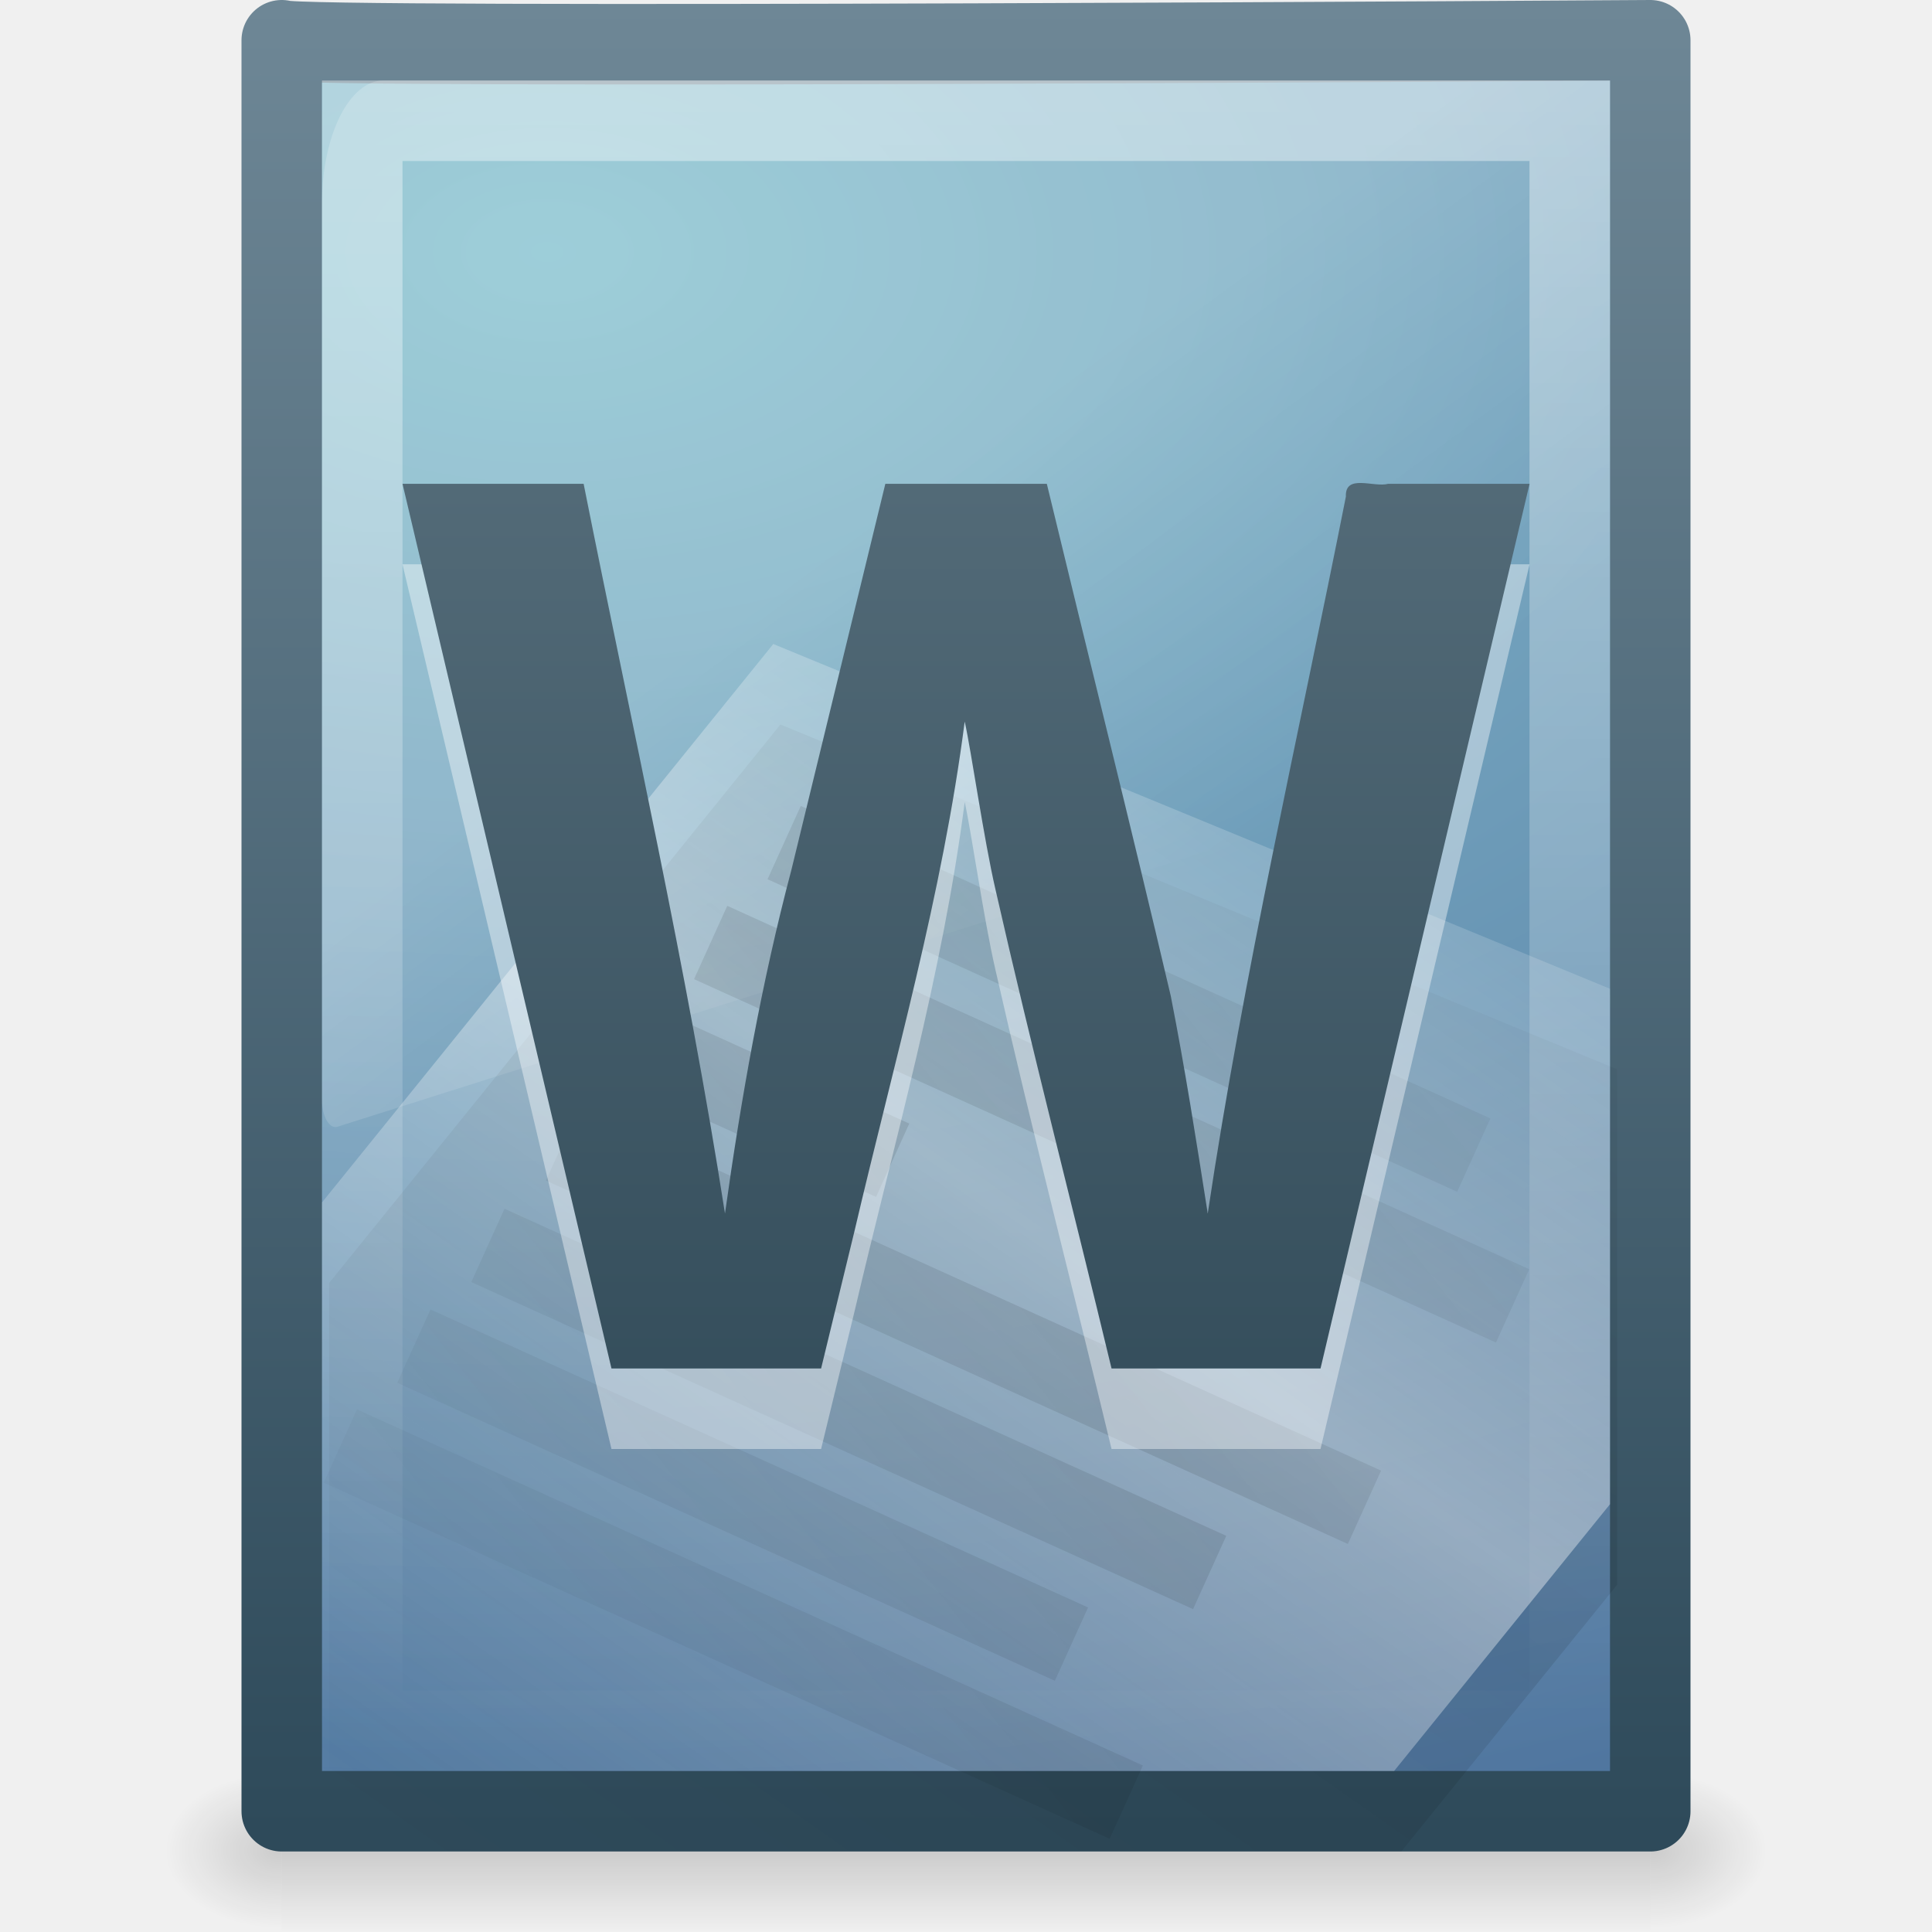
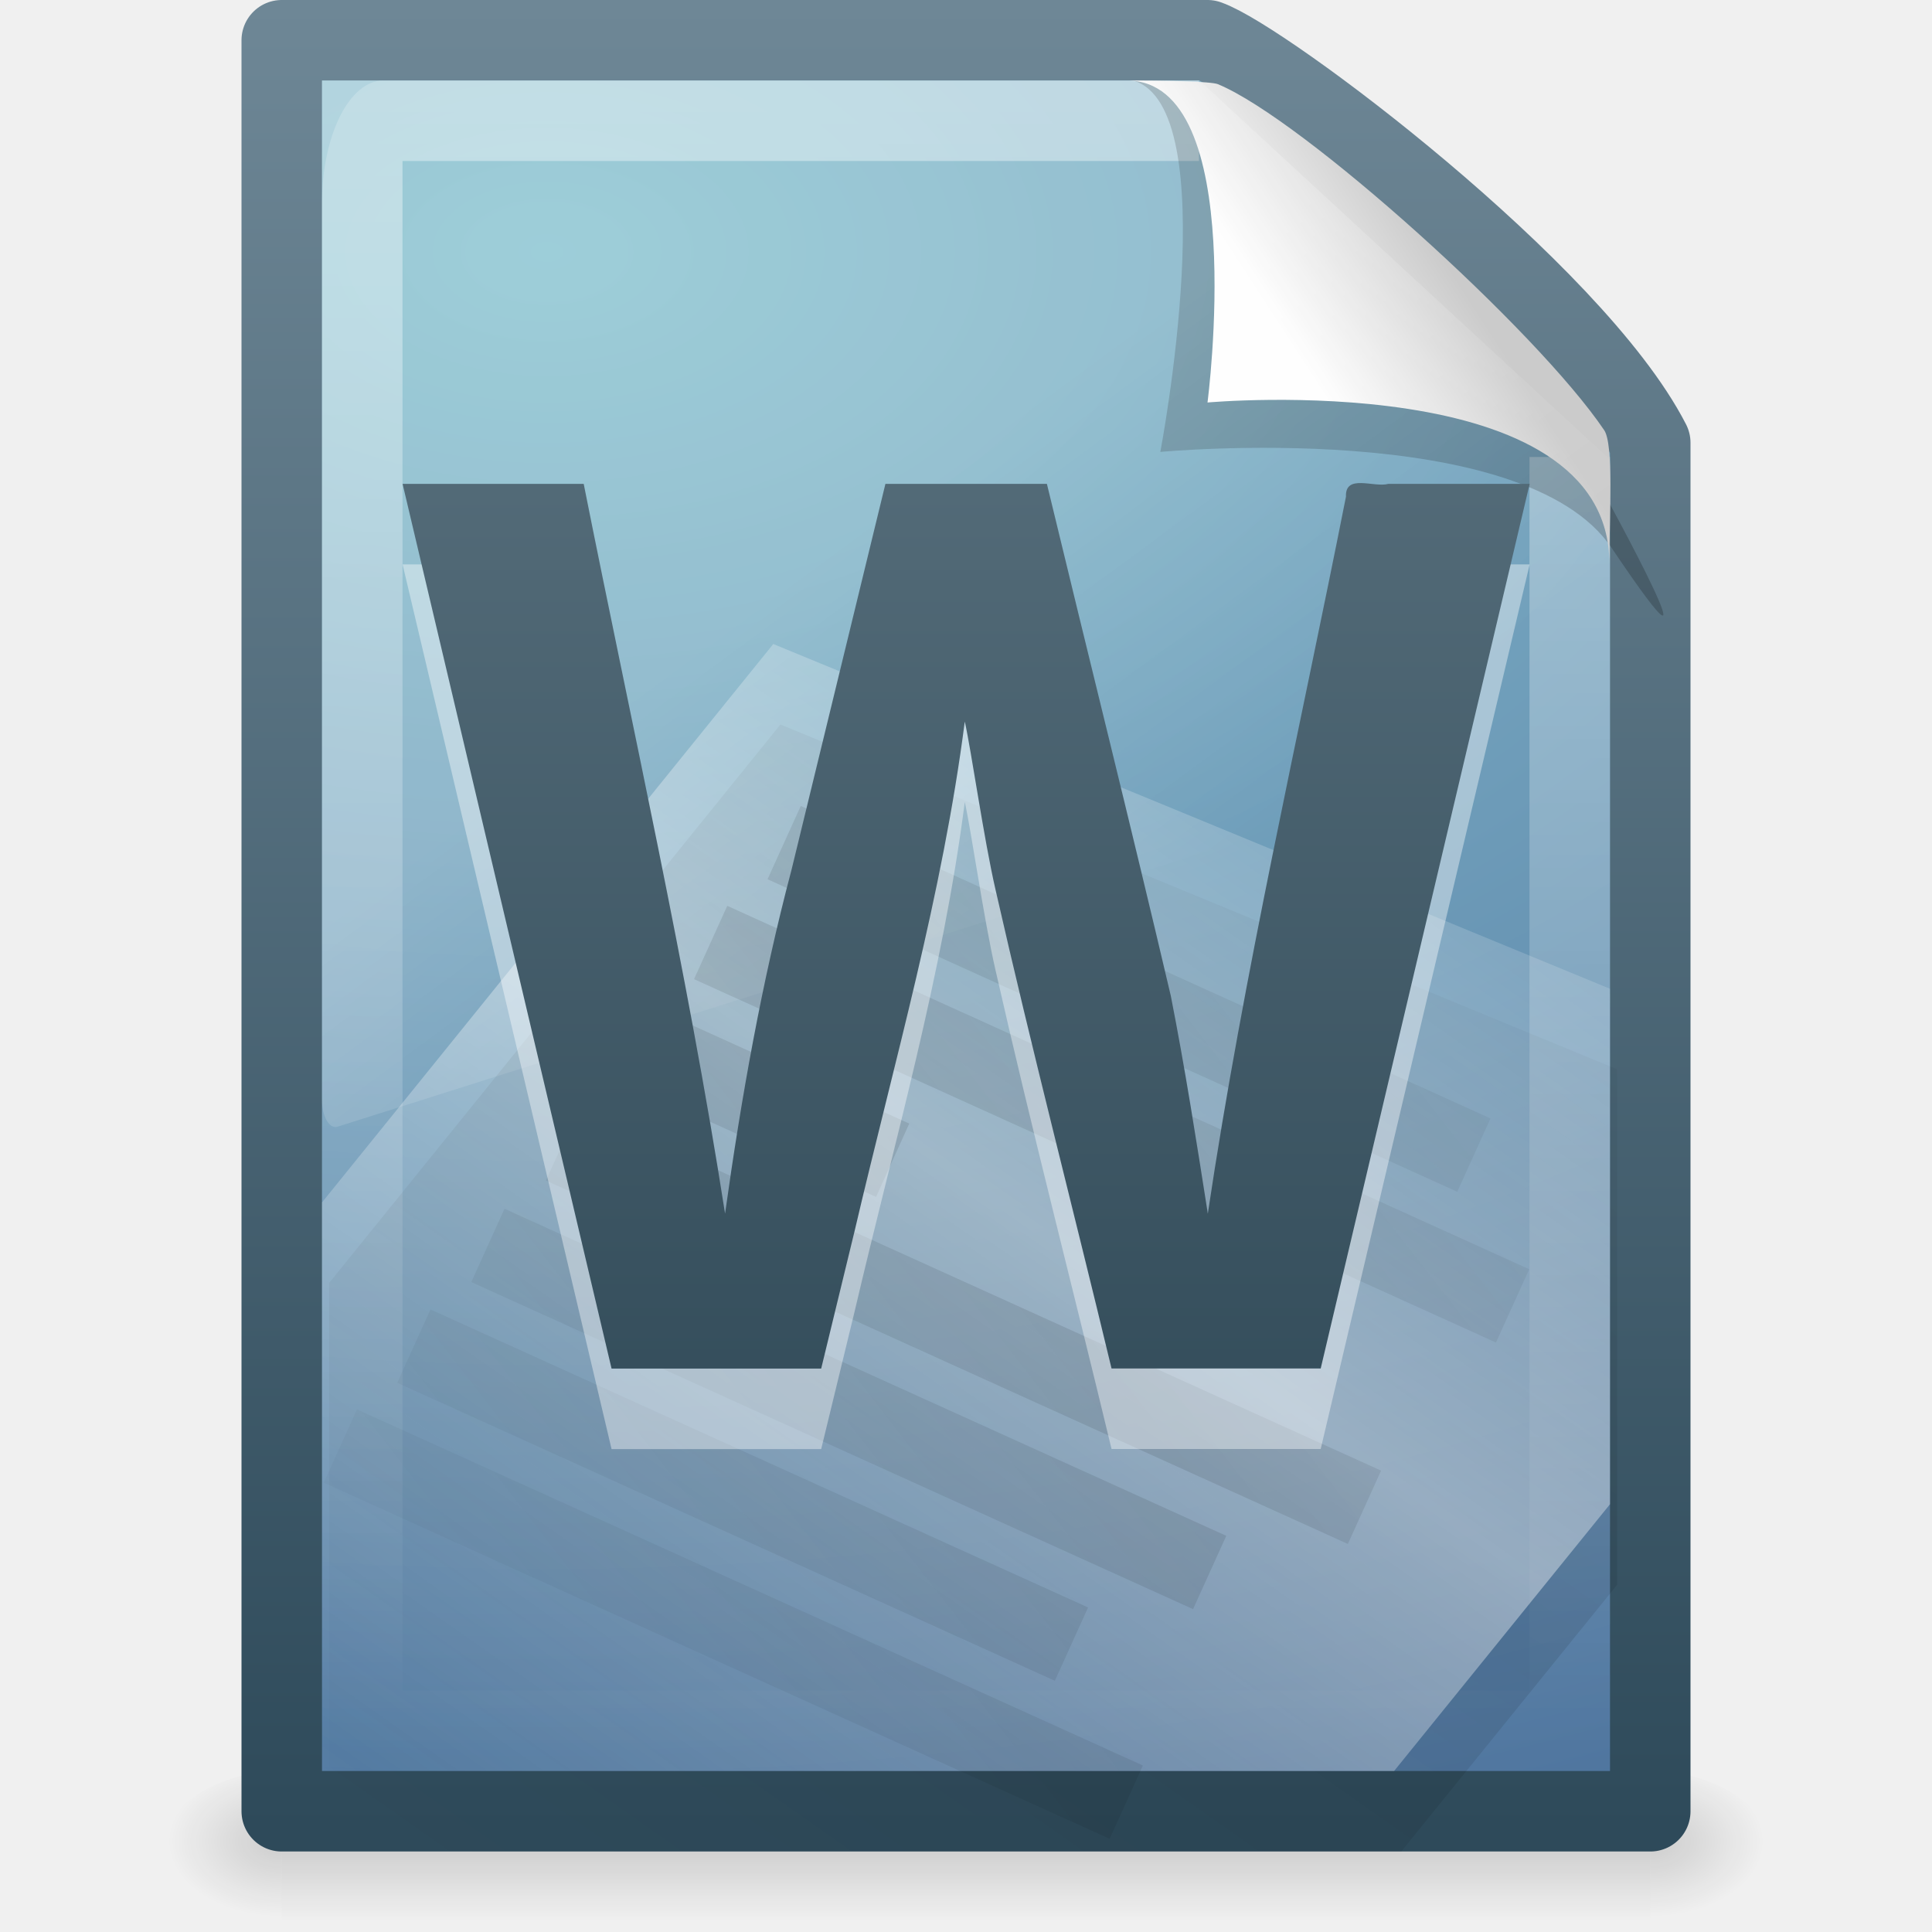
- <svg xmlns="http://www.w3.org/2000/svg" xmlns:xlink="http://www.w3.org/1999/xlink" version="1.0" width="24" height="24" id="svg3497">
-   <defs id="defs3499">
-     <linearGradient id="linearGradient5048">
-       <stop id="stop5050" style="stop-color:#000000;stop-opacity:0" offset="0" />
-       <stop id="stop5056" style="stop-color:#000000;stop-opacity:1" offset="0.5" />
-       <stop id="stop5052" style="stop-color:#000000;stop-opacity:0" offset="1" />
+ <svg xmlns="http://www.w3.org/2000/svg" xmlns:xlink="http://www.w3.org/1999/xlink" version="1" width="24" height="24">
+   <defs>
+     <linearGradient id="a">
+       <stop offset="0" stop-opacity="0" />
+       <stop offset=".5" />
+       <stop offset="1" stop-opacity="0" />
    </linearGradient>
-     <linearGradient x1="302.857" y1="366.648" x2="302.857" y2="609.505" id="linearGradient2701" xlink:href="#linearGradient5048" gradientUnits="userSpaceOnUse" gradientTransform="matrix(0.0352071,0,0,0.00823529,-0.724852,18.98055)" />
-     <radialGradient cx="605.714" cy="486.648" r="117.143" fx="605.714" fy="486.648" id="radialGradient2698" xlink:href="#linearGradient5060" gradientUnits="userSpaceOnUse" gradientTransform="matrix(-0.01204859,0,0,0.00823529,10.76121,18.98057)" />
-     <linearGradient id="linearGradient5060">
-       <stop id="stop5062" style="stop-color:#000000;stop-opacity:1" offset="0" />
-       <stop id="stop5064" style="stop-color:#000000;stop-opacity:0" offset="1" />
+     <linearGradient x1="302.857" y1="366.648" x2="302.857" y2="609.505" id="l" xlink:href="#a" gradientUnits="userSpaceOnUse" gradientTransform="matrix(.035 0 0 .008 -.725 18.981)" />
+     <radialGradient cx="605.714" cy="486.648" r="117.143" fx="605.714" fy="486.648" id="m" xlink:href="#b" gradientUnits="userSpaceOnUse" gradientTransform="matrix(-.012 0 0 .008 10.761 18.981)" />
+     <linearGradient id="b">
+       <stop offset="0" />
+       <stop offset="1" stop-opacity="0" />
    </linearGradient>
-     <radialGradient cx="605.714" cy="486.648" r="117.143" fx="605.714" fy="486.648" id="radialGradient2695" xlink:href="#linearGradient5060" gradientUnits="userSpaceOnUse" gradientTransform="matrix(0.01204859,0,0,0.00823529,13.23879,18.98057)" />
-     <linearGradient id="linearGradient2508">
-       <stop id="stop2510" style="stop-color:#2e4a5a;stop-opacity:1" offset="0" />
-       <stop id="stop2512" style="stop-color:#6e8796;stop-opacity:1" offset="1" />
+     <radialGradient cx="605.714" cy="486.648" r="117.143" fx="605.714" fy="486.648" id="n" xlink:href="#b" gradientUnits="userSpaceOnUse" gradientTransform="matrix(.012 0 0 .008 13.239 18.981)" />
+     <linearGradient id="c">
+       <stop offset="0" stop-color="#2e4a5a" />
+       <stop offset="1" stop-color="#6e8796" />
    </linearGradient>
-     <linearGradient x1="-51.786" y1="53.624" x2="-51.786" y2="2.906" id="linearGradient2692" xlink:href="#linearGradient2508" gradientUnits="userSpaceOnUse" gradientTransform="matrix(0.3922137,0,0,0.4473607,29.19929,-1.238699)" />
-     <linearGradient id="linearGradient2867-449-88-871-390-598-476-591-434-148-895-534-212-357-729">
-       <stop id="stop8022" style="stop-color:#85c2cf;stop-opacity:1" offset="0" />
-       <stop id="stop8024" style="stop-color:#74a4be;stop-opacity:1" offset="0.262" />
-       <stop id="stop8026" style="stop-color:#5177a0;stop-opacity:1" offset="0.705" />
-       <stop id="stop8028" style="stop-color:#2c5889;stop-opacity:1" offset="1" />
+     <linearGradient x1="-51.786" y1="53.624" x2="-51.786" y2="2.906" id="p" xlink:href="#c" gradientUnits="userSpaceOnUse" gradientTransform="matrix(.392 0 0 .447 29.199 -1.239)" />
+     <linearGradient id="d">
+       <stop offset="0" stop-color="#85c2cf" />
+       <stop offset=".262" stop-color="#74a4be" />
+       <stop offset=".705" stop-color="#5177a0" />
+       <stop offset="1" stop-color="#2c5889" />
    </linearGradient>
-     <radialGradient cx="14.239" cy="11.49" r="18" fx="14.239" fy="11.49" id="radialGradient2690" xlink:href="#linearGradient2867-449-88-871-390-598-476-591-434-148-895-534-212-357-729" gradientUnits="userSpaceOnUse" gradientTransform="matrix(0,1.589098,-2.573576,0,36.37854,-19.49787)" />
-     <linearGradient id="linearGradient3211">
-       <stop id="stop3213" style="stop-color:#ffffff;stop-opacity:1" offset="0" />
-       <stop id="stop3215" style="stop-color:#ffffff;stop-opacity:0" offset="1" />
+     <radialGradient cx="14.239" cy="11.49" r="18" fx="14.239" fy="11.49" id="o" xlink:href="#d" gradientUnits="userSpaceOnUse" gradientTransform="matrix(0 1.589 -2.574 0 36.379 -19.498)" />
+     <linearGradient id="e">
+       <stop offset="0" stop-color="#fff" />
+       <stop offset="1" stop-color="#fff" stop-opacity="0" />
    </linearGradient>
-     <linearGradient x1="24" y1="2" x2="24" y2="46.017" id="linearGradient2687" xlink:href="#linearGradient3211" gradientUnits="userSpaceOnUse" gradientTransform="matrix(0.4545444,0,0,0.4651153,1.090934,0.3372293)" />
-     <linearGradient id="linearGradient8589">
-       <stop id="stop8591" style="stop-color:#fefefe;stop-opacity:1" offset="0" />
-       <stop id="stop8593" style="stop-color:#cbcbcb;stop-opacity:1" offset="1" />
+     <linearGradient x1="24" y1="2" x2="24" y2="46.017" id="q" xlink:href="#e" gradientUnits="userSpaceOnUse" gradientTransform="matrix(.455 0 0 .465 1.091 .337)" />
+     <linearGradient id="f">
+       <stop offset="0" stop-color="#fefefe" />
+       <stop offset="1" stop-color="#cbcbcb" />
    </linearGradient>
-     <linearGradient x1="32.892" y1="8.059" x2="36.358" y2="5.457" id="linearGradient2683" xlink:href="#linearGradient8589" gradientUnits="userSpaceOnUse" gradientTransform="matrix(0.4778466,0,0,0.5524833,0.3722548,-0.0761283)" />
-     <linearGradient id="linearGradient8265-821-176-38-919-66-249">
-       <stop id="stop2687" style="stop-color:#ffffff;stop-opacity:1" offset="0" />
-       <stop id="stop2689" style="stop-color:#ffffff;stop-opacity:0" offset="1" />
+     <linearGradient x1="32.892" y1="8.059" x2="36.358" y2="5.457" id="r" xlink:href="#f" gradientUnits="userSpaceOnUse" gradientTransform="matrix(.478 0 0 .552 .372 -.076)" />
+     <linearGradient id="g">
+       <stop offset="0" stop-color="#fff" />
+       <stop offset="1" stop-color="#fff" stop-opacity="0" />
    </linearGradient>
-     <linearGradient x1="16.626" y1="15.298" x2="20.055" y2="24.628" id="linearGradient2680" xlink:href="#linearGradient8265-821-176-38-919-66-249" gradientUnits="userSpaceOnUse" gradientTransform="matrix(0.3482993,0,0,0.6967199,3.640816,-3.158546)" />
-     <linearGradient id="linearGradient4000">
-       <stop id="stop4002" style="stop-color:#000000;stop-opacity:1" offset="0" />
-       <stop id="stop4004" style="stop-color:#000000;stop-opacity:0" offset="1" />
+     <linearGradient x1="16.626" y1="15.298" x2="20.055" y2="24.628" id="s" xlink:href="#g" gradientUnits="userSpaceOnUse" gradientTransform="matrix(.348 0 0 .697 3.641 -3.159)" />
+     <linearGradient id="h">
+       <stop offset="0" />
+       <stop offset="1" stop-opacity="0" />
    </linearGradient>
-     <linearGradient x1="75.854" y1="28" x2="91" y2="12" id="linearGradient3495" xlink:href="#linearGradient4000" gradientUnits="userSpaceOnUse" gradientTransform="matrix(0.5586663,0,0,0.4151018,-29.13344,4.948421)" spreadMethod="reflect" />
-     <linearGradient id="linearGradient5293">
-       <stop id="stop5295" style="stop-color:#ffffff;stop-opacity:1" offset="0" />
-       <stop id="stop5297" style="stop-color:#ffffff;stop-opacity:0" offset="1" />
+     <linearGradient x1="75.854" y1="28" x2="91" y2="12" id="t" xlink:href="#h" gradientUnits="userSpaceOnUse" gradientTransform="matrix(.559 0 0 .415 -29.133 4.948)" spreadMethod="reflect" />
+     <linearGradient id="i">
+       <stop offset="0" stop-color="#fff" />
+       <stop offset="1" stop-color="#fff" stop-opacity="0" />
    </linearGradient>
-     <linearGradient x1="75.854" y1="28" x2="91" y2="12" id="linearGradient3492" xlink:href="#linearGradient5293" gradientUnits="userSpaceOnUse" gradientTransform="matrix(0.5586663,0,0,0.4151018,-29.16138,3.898241)" spreadMethod="reflect" />
-     <linearGradient id="linearGradient3759">
-       <stop id="stop3761" style="stop-color:#000000;stop-opacity:1" offset="0" />
-       <stop id="stop3763" style="stop-color:#000000;stop-opacity:0" offset="1" />
+     <linearGradient x1="75.854" y1="28" x2="91" y2="12" id="u" xlink:href="#i" gradientUnits="userSpaceOnUse" gradientTransform="matrix(.559 0 0 .415 -29.161 3.898)" spreadMethod="reflect" />
+     <linearGradient id="j">
+       <stop offset="0" />
+       <stop offset="1" stop-opacity="0" />
    </linearGradient>
-     <linearGradient x1="26.189" y1="30.455" x2="44.25" y2="16.135" id="linearGradient3489" xlink:href="#linearGradient3759" gradientUnits="userSpaceOnUse" gradientTransform="matrix(0.460148,0,0,0.46875,0.8676164,1.90625)" spreadMethod="reflect" />
-     <linearGradient id="linearGradient2508-790">
-       <stop id="stop3686" style="stop-color:#294351;stop-opacity:1" offset="0" />
-       <stop id="stop3688" style="stop-color:#637a87;stop-opacity:1" offset="1" />
+     <linearGradient x1="26.189" y1="30.455" x2="44.25" y2="16.135" id="v" xlink:href="#j" gradientUnits="userSpaceOnUse" gradientTransform="matrix(.46 0 0 .469 .868 1.906)" spreadMethod="reflect" />
+     <linearGradient id="k">
+       <stop offset="0" stop-color="#294351" />
+       <stop offset="1" stop-color="#637a87" />
    </linearGradient>
-     <linearGradient x1="24.239" y1="44.11" x2="24.239" y2="0.191" id="linearGradient2627" xlink:href="#linearGradient2508-790" gradientUnits="userSpaceOnUse" gradientTransform="matrix(0.4950662,0,0,0.5045061,-2e-6,-0.4834741)" />
-     <linearGradient xlink:href="#linearGradient2508-790" id="linearGradient3044" gradientUnits="userSpaceOnUse" gradientTransform="matrix(0.4950662,0,0,0.5045061,-2e-6,-0.4834741)" x1="24.239" y1="44.11" x2="24.239" y2="0.191" />
-     <linearGradient xlink:href="#linearGradient3759" id="linearGradient3048" gradientUnits="userSpaceOnUse" gradientTransform="matrix(0.460148,0,0,0.46875,0.8676164,1.90625)" spreadMethod="reflect" x1="26.189" y1="30.455" x2="44.25" y2="16.135" />
-     <linearGradient xlink:href="#linearGradient5293" id="linearGradient3051" gradientUnits="userSpaceOnUse" gradientTransform="matrix(0.5586663,0,0,0.4151018,-29.16138,3.898241)" spreadMethod="reflect" x1="75.854" y1="28" x2="91" y2="12" />
-     <linearGradient xlink:href="#linearGradient4000" id="linearGradient3054" gradientUnits="userSpaceOnUse" gradientTransform="matrix(0.5586663,0,0,0.4151018,-29.13344,4.948421)" spreadMethod="reflect" x1="75.854" y1="28" x2="91" y2="12" />
-     <linearGradient xlink:href="#linearGradient8265-821-176-38-919-66-249" id="linearGradient3057" gradientUnits="userSpaceOnUse" gradientTransform="matrix(0.3482993,0,0,0.6967199,3.640816,-3.158546)" x1="16.626" y1="15.298" x2="20.055" y2="24.628" />
-     <linearGradient xlink:href="#linearGradient8589" id="linearGradient3060" gradientUnits="userSpaceOnUse" gradientTransform="matrix(0.4778466,0,0,0.5524833,0.3722548,-0.0761283)" x1="32.892" y1="8.059" x2="36.358" y2="5.457" />
-     <linearGradient xlink:href="#linearGradient3211" id="linearGradient3064" gradientUnits="userSpaceOnUse" gradientTransform="matrix(0.4545444,0,0,0.4651153,1.090934,0.3372293)" x1="24" y1="2" x2="24" y2="46.017" />
-     <radialGradient xlink:href="#linearGradient2867-449-88-871-390-598-476-591-434-148-895-534-212-357-729" id="radialGradient3067" gradientUnits="userSpaceOnUse" gradientTransform="matrix(0,1.589098,-2.573576,0,36.37854,-19.49787)" cx="14.239" cy="11.49" fx="14.239" fy="11.49" r="18" />
-     <linearGradient xlink:href="#linearGradient2508" id="linearGradient3069" gradientUnits="userSpaceOnUse" gradientTransform="matrix(0.3922137,0,0,0.4473607,29.19929,-1.238699)" x1="-51.786" y1="53.624" x2="-51.786" y2="2.906" />
-     <radialGradient xlink:href="#linearGradient5060" id="radialGradient3072" gradientUnits="userSpaceOnUse" gradientTransform="matrix(0.01204859,0,0,0.00823529,13.23879,18.98057)" cx="605.714" cy="486.648" fx="605.714" fy="486.648" r="117.143" />
-     <radialGradient xlink:href="#linearGradient5060" id="radialGradient3075" gradientUnits="userSpaceOnUse" gradientTransform="matrix(-0.01204859,0,0,0.00823529,10.76121,18.98057)" cx="605.714" cy="486.648" fx="605.714" fy="486.648" r="117.143" />
-     <linearGradient xlink:href="#linearGradient5048" id="linearGradient3078" gradientUnits="userSpaceOnUse" gradientTransform="matrix(0.0352071,0,0,0.00823529,-0.724852,18.98055)" x1="302.857" y1="366.648" x2="302.857" y2="609.505" />
+     <linearGradient x1="24.239" y1="44.11" x2="24.239" y2=".191" id="w" xlink:href="#k" gradientUnits="userSpaceOnUse" gradientTransform="matrix(.495 0 0 .505 0 -.483)" />
  </defs>
-   <rect style="opacity:0.15;fill:url(#linearGradient3078);fill-opacity:1;fill-rule:nonzero;stroke:none;stroke-width:1;marker:none;visibility:visible;display:inline;overflow:visible" id="rect2879" y="22" x="3.5" height="2" width="17" />
-   <path style="opacity:0.15;fill:url(#radialGradient3075);fill-opacity:1;fill-rule:nonzero;stroke:none;stroke-width:1;marker:none;visibility:visible;display:inline;overflow:visible" id="path2881" d="m 3.5,22 c 0,0 0,2 0,2 C 2.88,24.004 2,23.552 2,23 2,22.448 2.692,22 3.5,22 z" />
-   <path style="opacity:0.15;fill:url(#radialGradient3072);fill-opacity:1;fill-rule:nonzero;stroke:none;stroke-width:1;marker:none;visibility:visible;display:inline;overflow:visible" id="path2883" d="m 20.5,22 c 0,0 0,2 0,2 0.62,0.004 1.5,-0.448 1.5,-1 0,-0.552 -0.692,-1 -1.5,-1 l 0,0 z" />
-   <path style="fill:url(#radialGradient3067);fill-opacity:1;fill-rule:nonzero;stroke:url(#linearGradient3069);stroke-width:1;stroke-linecap:butt;stroke-linejoin:round;stroke-miterlimit:4;stroke-opacity:1;stroke-dasharray:none;stroke-dashoffset:0;marker:none;visibility:visible;display:inline;overflow:visible;enable-background:accumulate" id="path4160" d="M 3.5,0.5 C 3.681,0.611 20.5,0.5 20.5,0.5 c 0,0 3.9e-5,16.271 3.9e-5,22 -5.667,0 -11.333,0 -17,0 0,-7.333 0,-14.667 0,-22 z" />
-   <path style="opacity:0.4;fill:none;stroke:url(#linearGradient3064);stroke-width:1;stroke-linecap:butt;stroke-linejoin:miter;stroke-miterlimit:4;stroke-opacity:1;stroke-dasharray:none;stroke-dashoffset:0;display:inline" id="path2435" d="m 19.5,1 c 0,5.208 0,15.292 0,20.5 -5,0 -10,0 -15,0 0,-6.667 0,-13.333 0,-20 3.437,0 11.563,0 15,0" />
-   <path style="opacity:0.2;fill:url(#linearGradient3057);fill-opacity:1;fill-rule:evenodd;stroke:none" id="path3879" d="M 4.762,1 C 4.341,1 4,1.682 4,2.524 L 4,13.672 c 9.65e-4,0.094 0.022,0.182 0.057,0.245 0.035,0.062 0.082,0.092 0.128,0.082 L 19.859,9.034 C 19.939,9.009 19.999,8.871 20,8.707 L 20,1 l -5.098,5e-7 z" />
-   <path style="opacity:0.1;fill:url(#linearGradient3054);fill-opacity:1;fill-rule:nonzero;stroke:none;stroke-width:0.912;marker:none;visibility:visible;display:inline;overflow:visible;enable-background:accumulate" id="path3743" d="m 9.695,9 c -1.869,2.311 -3.737,4.626 -5.606,6.937 0,2.353 0,4.71 0,7.063 4.439,0 8.879,0 13.318,0 1.228,-1.519 1.418,-1.75 2.682,-3.314 0,-2.134 0,-4.26 0,-6.403 C 16.42,11.771 12.077,9.982 9.695,9 z" />
-   <path style="opacity:0.4;fill:url(#linearGradient3051);fill-opacity:1;fill-rule:nonzero;stroke:none;stroke-width:0.912;marker:none;visibility:visible;display:inline;overflow:visible;enable-background:accumulate" id="path3697" d="M 9.606,8 C 7.737,10.311 5.869,12.626 4,14.937 4,17.29 4,19.647 4,22 c 4.439,0 8.879,0 13.318,0 1.228,-1.519 1.418,-1.75 2.682,-3.314 0,-2.134 0,-4.26 0,-6.403 C 16.332,10.771 11.988,8.982 9.606,8 z" />
-   <path style="opacity:0.1;fill:none;stroke:url(#linearGradient3048);stroke-width:1px;stroke-linecap:butt;stroke-linejoin:miter;stroke-opacity:1" id="path3475" d="M 9.741,10.467 18.308,14.349 9.741,10.467 z m -0.913,1.241 9.962,4.514 -9.962,-4.514 z m -0.927,1.261 3.188,1.444 -3.188,-1.444 z m -0.913,1.241 9.962,4.514 -9.962,-4.514 z m -0.927,1.261 8.966,4.063 -8.966,-4.063 z m -0.92,1.251 8.169,3.702 -8.169,-3.702 z m -0.913,1.241 9.763,4.424 -9.763,-4.424 z" />
-   <path style="font-size:30.514px;font-style:normal;font-variant:normal;font-weight:bold;font-stretch:normal;opacity:0.4;fill:#ffffff;fill-opacity:1;stroke:none;font-family:Droid Sans;-inkscape-font-specification:Droid Sans Bold" id="path3473" d="m 16.404,18 c -0.865,0 -1.731,0 -2.596,0 -0.477,-1.985 -0.99,-3.961 -1.442,-5.951 C 12.221,11.422 12.069,10.349 11.984,9.963 11.708,12.11 11.107,14.19 10.615,16.292 10.477,16.862 10.338,17.431 10.2,18 9.332,18 8.464,18 7.596,18 6.731,14.337 5.865,10.674 5,7.01 c 0.75,0 1.5,0 2.25,0 0.601,3.019 1.281,6.022 1.756,9.065 0.201,-1.437 0.454,-2.867 0.825,-4.269 0.389,-1.599 0.778,-3.197 1.167,-4.796 0.669,0 1.338,0 2.006,0 0.511,2.12 1.041,4.236 1.539,6.359 0.177,0.898 0.318,1.802 0.46,2.706 0.447,-2.992 1.129,-5.94 1.716,-8.906 -0.012,-0.288 0.347,-0.11 0.526,-0.159 0.585,0 1.171,0 1.756,0 C 18.135,10.674 17.269,14.337 16.404,18 z" />
-   <path style="font-size:30.514px;font-style:normal;font-variant:normal;font-weight:bold;font-stretch:normal;fill:url(#linearGradient3044);fill-opacity:1;stroke:none;font-family:Droid Sans;-inkscape-font-specification:Droid Sans Bold" id="text2612" d="m 16.404,17 c -0.865,0 -1.731,0 -2.596,0 -0.477,-1.985 -0.99,-3.961 -1.442,-5.951 C 12.221,10.422 12.069,9.349 11.984,8.963 11.708,11.11 11.107,13.19 10.615,15.292 10.477,15.862 10.338,16.431 10.2,17 9.332,17 8.464,17 7.596,17 6.731,13.337 5.865,9.674 5,6.01 c 0.75,0 1.5,0 2.25,0 0.601,3.019 1.281,6.022 1.756,9.065 0.201,-1.437 0.454,-2.867 0.825,-4.269 0.389,-1.599 0.778,-3.197 1.167,-4.796 0.669,0 1.338,0 2.006,0 0.511,2.12 1.041,4.236 1.539,6.359 0.177,0.898 0.318,1.802 0.46,2.706 0.447,-2.992 1.129,-5.94 1.716,-8.906 -0.012,-0.288 0.347,-0.11 0.526,-0.159 0.585,0 1.171,0 1.756,0 C 18.135,9.674 17.269,13.337 16.404,17 z" />
+   <g>
+     <rect width="17" height="2" x="3.5" y="22" opacity=".15" fill="url(#l)" overflow="visible" />
+     <path d="M3.5 22v2c-.62.004-1.5-.448-1.5-1s.692-1 1.5-1z" opacity=".15" fill="url(#m)" overflow="visible" />
+     <path d="M20.5 22v2c.62.004 1.5-.448 1.5-1s-.692-1-1.5-1z" opacity=".15" fill="url(#n)" overflow="visible" />
+     <path d="M3.5.5h11.5c.683.237 4.541 3.128 5.5 5v17h-17v-22z" fill="url(#o)" stroke="url(#p)" stroke-linejoin="round" overflow="visible" enable-background="accumulate" />
+     <path d="M19.5 5.677v15.823h-15v-20h10.394" opacity=".4" stroke="url(#q)" fill="none" />
+     <path d="M14.075 1c1.156.329.339 4.614.339 4.614s4.515-.428 5.608 1.195c1.489 2.212-.068-.635-.173-.822-.756-1.34-3.866-4.547-5.045-4.941-.088-.029-.284-.046-.728-.046z" opacity=".2" fill-rule="evenodd" />
+     <path d="M14 1c1.526 0 1 4 1 4s4.992-.453 4.992 2c0-.598.056-1.478-.064-1.656-.839-1.243-3.744-3.862-4.798-4.298-.086-.036-.686-.046-1.13-.046z" fill="url(#r)" fill-rule="evenodd" />
+     <path d="M4.762 1c-.421 0-.762.682-.762 1.524v11.148c.001.094.022.182.057.245.035.062.082.092.128.082l15.673-4.964c.081-.025.14-.163.141-.327v-3l-5.098-4.707h-10.14z" opacity=".2" fill="url(#s)" fill-rule="evenodd" />
+     <path d="M9.695 9l-5.606 6.937v7.063h13.318l2.682-3.314v-6.403l-10.394-4.283z" opacity=".1" fill="url(#t)" overflow="visible" enable-background="accumulate" />
+     <path d="M9.606 8l-5.606 6.937v7.063h13.318l2.682-3.314v-6.403l-10.394-4.283z" opacity=".4" fill="url(#u)" overflow="visible" enable-background="accumulate" />
+     <path d="M9.741 10.467l8.568 3.882-8.568-3.882zm-.913 1.241l9.962 4.514-9.962-4.514zm-.927 1.261l3.188 1.444-3.188-1.444zm-.913 1.241l9.962 4.514-9.962-4.514zm-.927 1.261l8.966 4.063-8.966-4.063zm-.92 1.251l8.169 3.702-8.169-3.702zm-.913 1.241l9.763 4.424-9.763-4.424z" opacity=".1" stroke="url(#v)" fill="none" />
+     <path d="M16.404 18h-2.596c-.477-1.985-.99-3.961-1.442-5.951-.144-.627-.296-1.699-.381-2.086-.276 2.148-.877 4.228-1.369 6.33l-.415 1.708h-2.604l-2.596-10.99h2.25c.601 3.019 1.281 6.022 1.756 9.065.201-1.437.454-2.867.825-4.269l1.167-4.796h2.006c.511 2.12 1.041 4.236 1.539 6.359.177.898.318 1.802.46 2.706.447-2.992 1.129-5.94 1.716-8.906-.012-.288.347-.11.526-.159h1.756l-2.596 10.99z" style="-inkscape-font-specification:Droid Sans Bold" font-size="30.514" font-weight="bold" opacity=".4" fill="#fff" font-family="Droid Sans" />
+     <path d="M16.404 17h-2.596c-.477-1.985-.99-3.961-1.442-5.951-.144-.627-.296-1.699-.381-2.086-.276 2.148-.877 4.228-1.369 6.33l-.415 1.708h-2.604l-2.596-10.99h2.25c.601 3.019 1.281 6.022 1.756 9.065.201-1.437.454-2.867.825-4.269l1.167-4.796h2.006c.511 2.12 1.041 4.236 1.539 6.359.177.898.318 1.802.46 2.706.447-2.992 1.129-5.94 1.716-8.906-.012-.288.347-.11.526-.159h1.756l-2.596 10.99z" style="-inkscape-font-specification:Droid Sans Bold" font-size="30.514" font-weight="bold" fill="url(#w)" font-family="Droid Sans" />
+   </g>
</svg>
